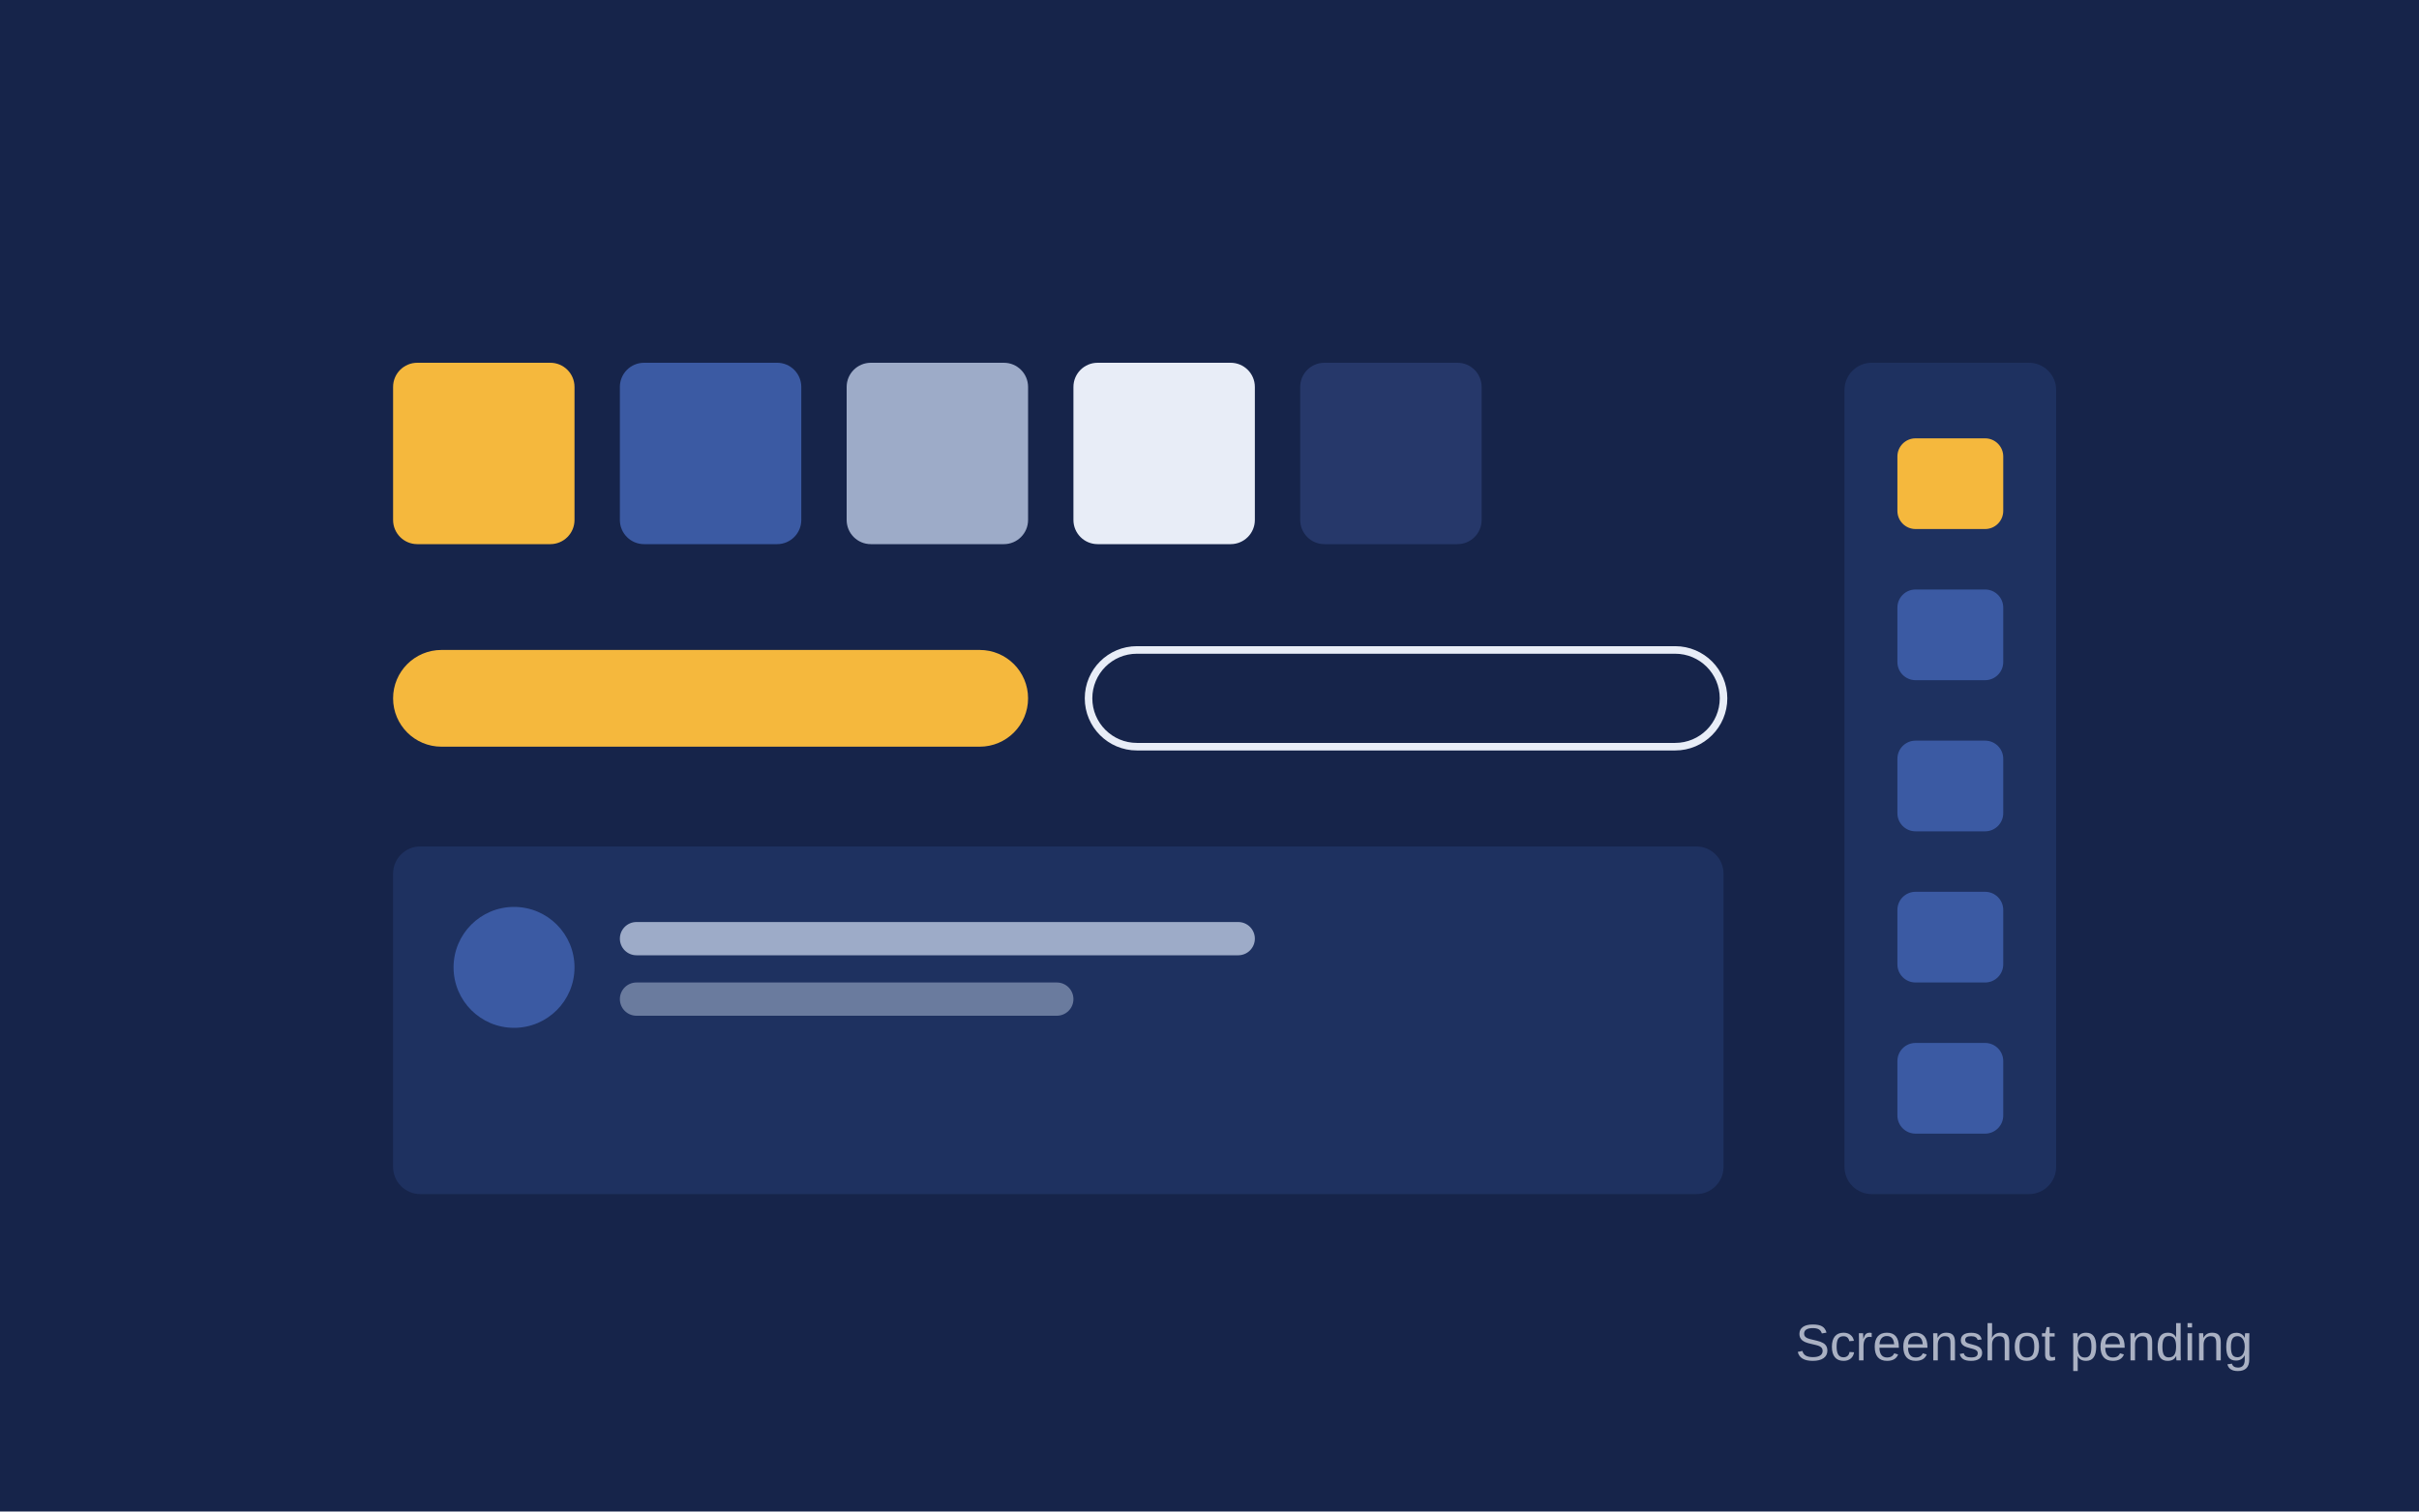
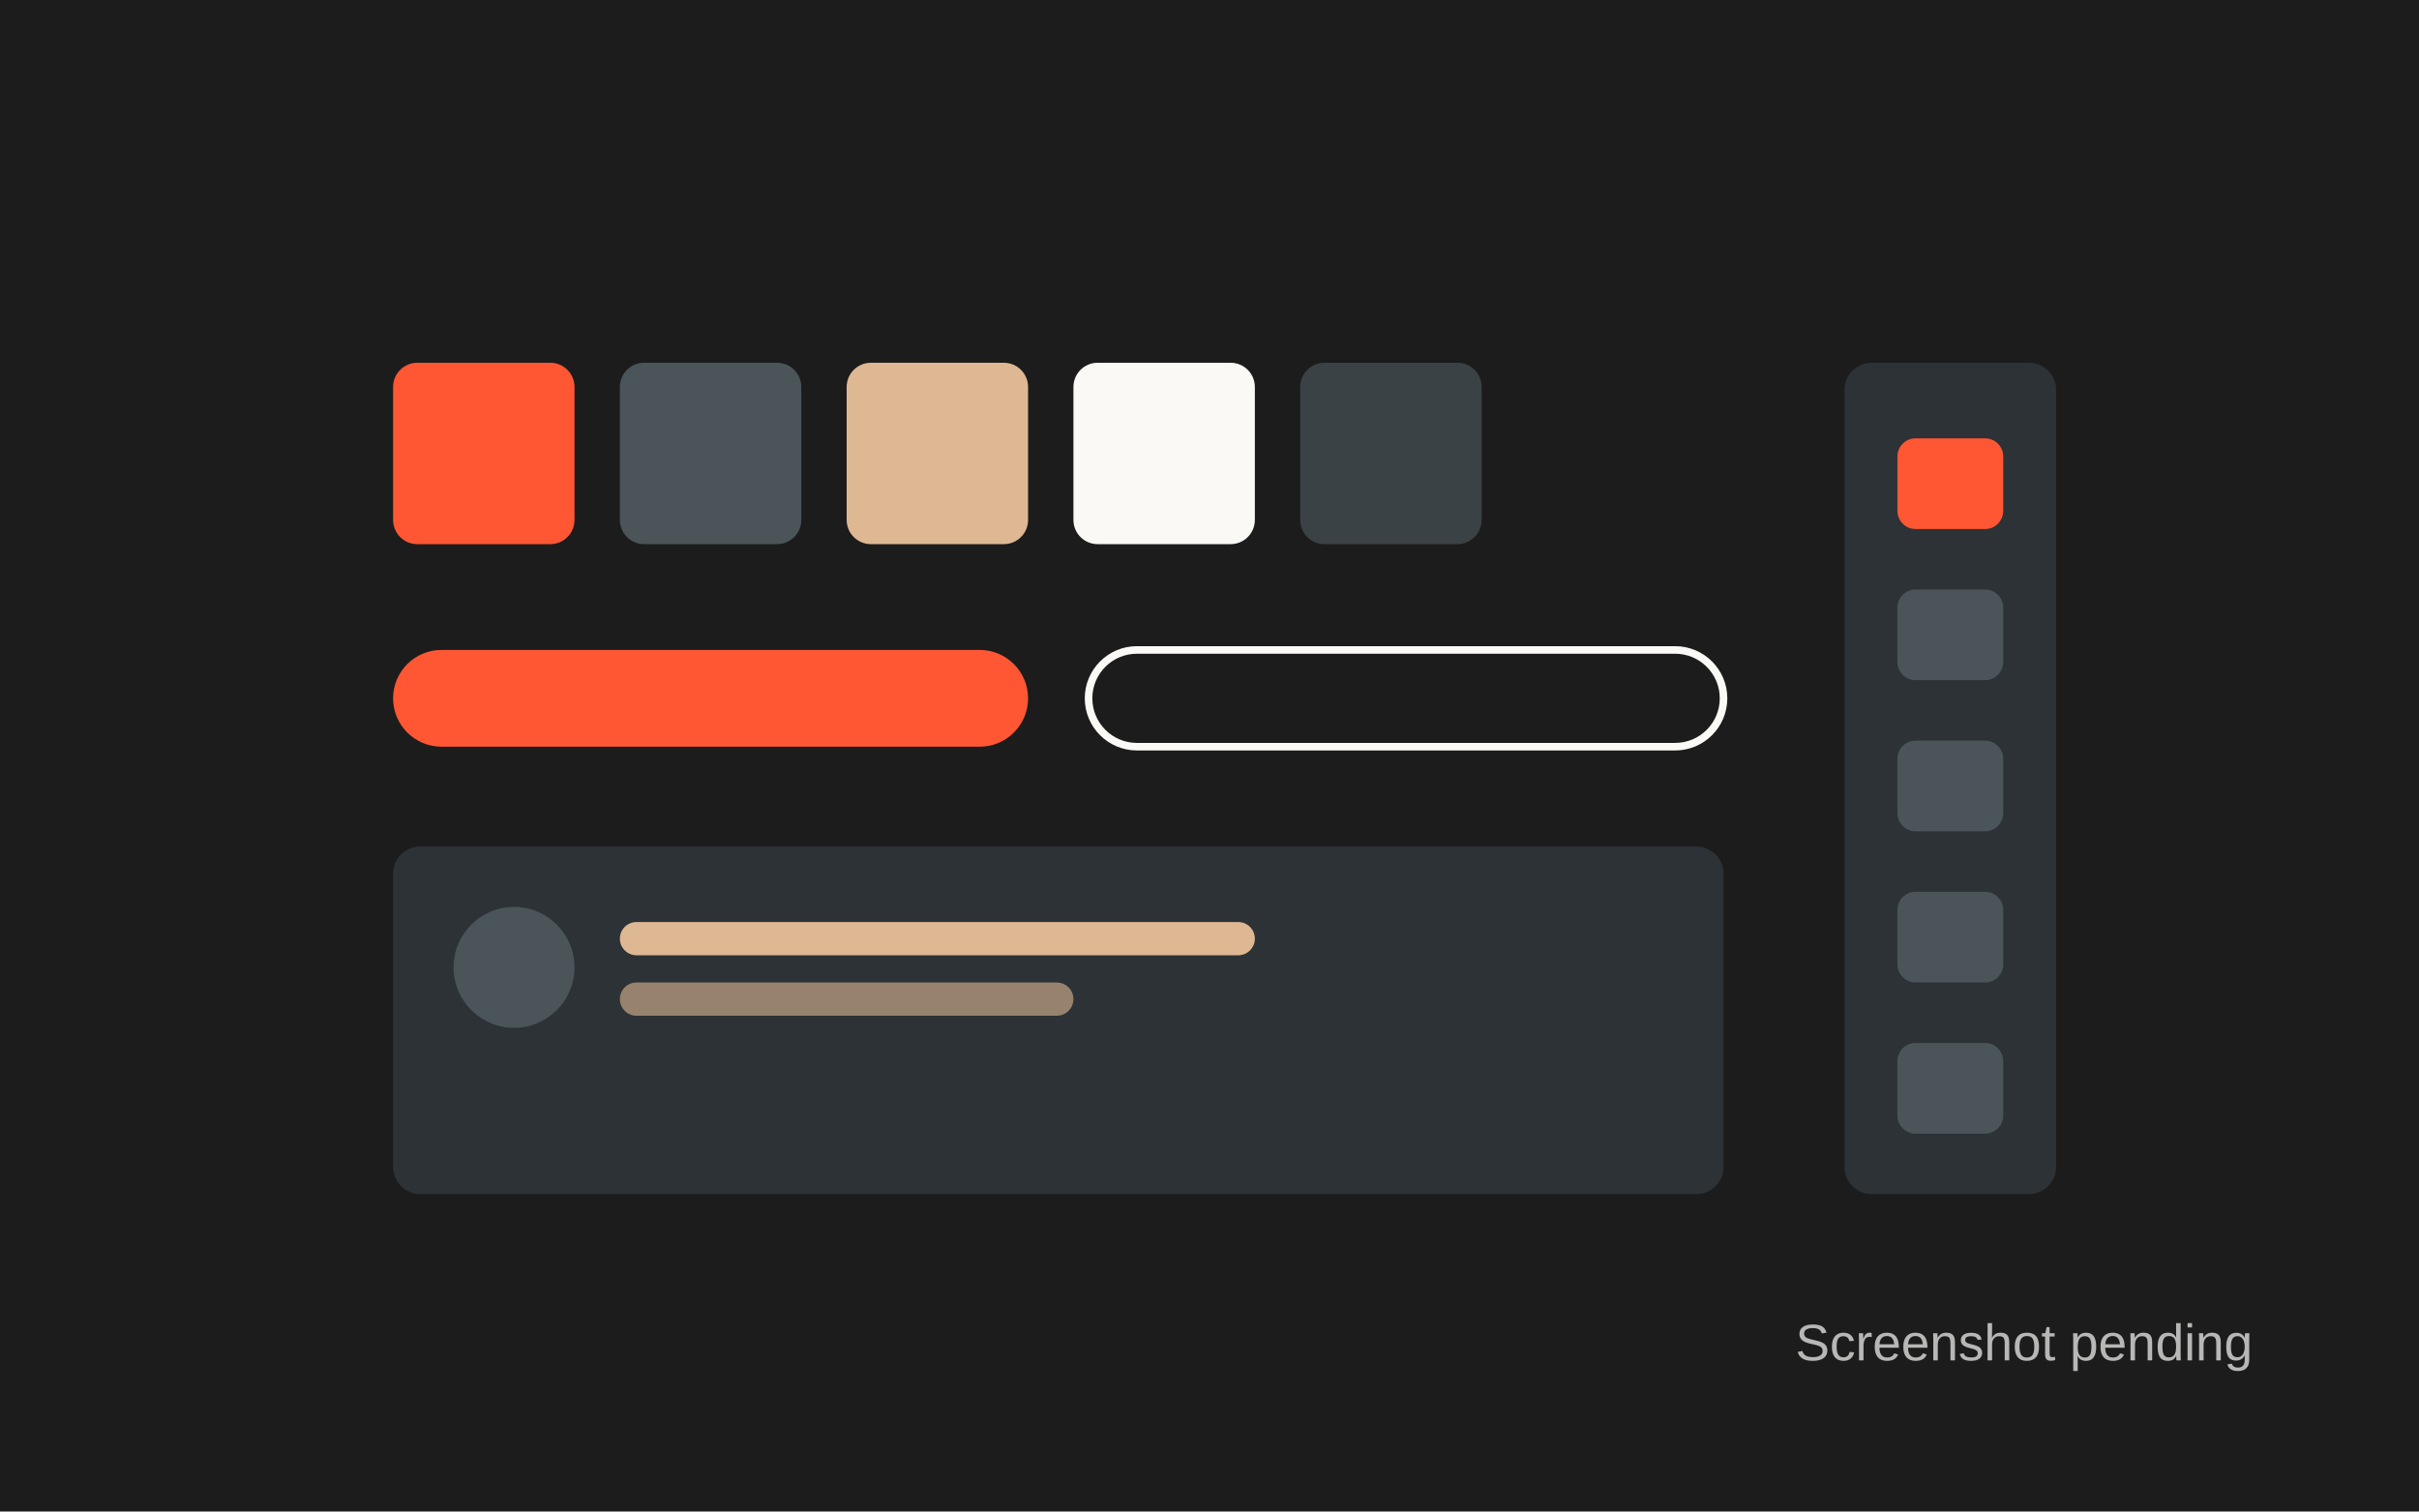
<svg xmlns="http://www.w3.org/2000/svg" viewBox="0 0 1600 1000" width="1600" height="1000">
-   <rect width="1600" height="1000" fill="#16244A" />
-   <rect x="260" y="240" width="120" height="120" rx="16" fill="#F5B83D" />
-   <rect x="410" y="240" width="120" height="120" rx="16" fill="#3B5AA3" />
-   <rect x="560" y="240" width="120" height="120" rx="16" fill="#9DABC8" />
-   <rect x="710" y="240" width="120" height="120" rx="16" fill="#E8EDF7" />
-   <rect x="860" y="240" width="120" height="120" rx="16" fill="#26386A" />
-   <rect x="260" y="430" width="420" height="64" rx="32" fill="#F5B83D" />
-   <rect x="720" y="430" width="420" height="64" rx="32" fill="none" stroke="#E8EDF7" stroke-width="5" />
-   <rect x="260" y="560" width="880" height="230" rx="18" fill="#1E3160" />
-   <circle cx="340" cy="640" r="40" fill="#3B5AA3" />
-   <rect x="410" y="610" width="420" height="22" rx="11" fill="#9DABC8" />
-   <rect x="410" y="650" width="300" height="22" rx="11" fill="#9DABC8" opacity=".6" />
-   <rect x="1220" y="240" width="140" height="550" rx="18" fill="#1E3160" />
-   <rect x="1255" y="290" width="70" height="60" rx="12" fill="#F5B83D" />
-   <rect x="1255" y="390" width="70" height="60" rx="12" fill="#3B5AA3" />
-   <rect x="1255" y="490" width="70" height="60" rx="12" fill="#3B5AA3" />
-   <rect x="1255" y="590" width="70" height="60" rx="12" fill="#3B5AA3" />
-   <rect x="1255" y="690" width="70" height="60" rx="12" fill="#3B5AA3" />
-   <text x="1490" y="900" text-anchor="end" font-family="Arial,Helvetica,sans-serif" font-size="34" fill="#E8EDF7" opacity=".7">Screenshot pending</text>
+   <rect width="1600" height="1000" fill="#1C1C1C" />
+   <rect x="260" y="240" width="120" height="120" rx="16" fill="#FF5733" />
+   <rect x="410" y="240" width="120" height="120" rx="16" fill="#4A5459" />
+   <rect x="560" y="240" width="120" height="120" rx="16" fill="#DDB892" />
+   <rect x="710" y="240" width="120" height="120" rx="16" fill="#FAF9F6" />
+   <rect x="860" y="240" width="120" height="120" rx="16" fill="#3A4246" />
+   <rect x="260" y="430" width="420" height="64" rx="32" fill="#FF5733" />
+   <rect x="720" y="430" width="420" height="64" rx="32" fill="none" stroke="#FAF9F6" stroke-width="5" />
+   <rect x="260" y="560" width="880" height="230" rx="18" fill="#2C3236" />
+   <circle cx="340" cy="640" r="40" fill="#4A5459" />
+   <rect x="410" y="610" width="420" height="22" rx="11" fill="#DDB892" />
+   <rect x="410" y="650" width="300" height="22" rx="11" fill="#DDB892" opacity=".6" />
+   <rect x="1220" y="240" width="140" height="550" rx="18" fill="#2C3236" />
+   <rect x="1255" y="290" width="70" height="60" rx="12" fill="#FF5733" />
+   <rect x="1255" y="390" width="70" height="60" rx="12" fill="#4A5459" />
+   <rect x="1255" y="490" width="70" height="60" rx="12" fill="#4A5459" />
+   <rect x="1255" y="590" width="70" height="60" rx="12" fill="#4A5459" />
+   <rect x="1255" y="690" width="70" height="60" rx="12" fill="#4A5459" />
+   <text x="1490" y="900" text-anchor="end" font-family="Arial,Helvetica,sans-serif" font-size="34" fill="#FAF9F6" opacity=".7">Screenshot pending</text>
</svg>
